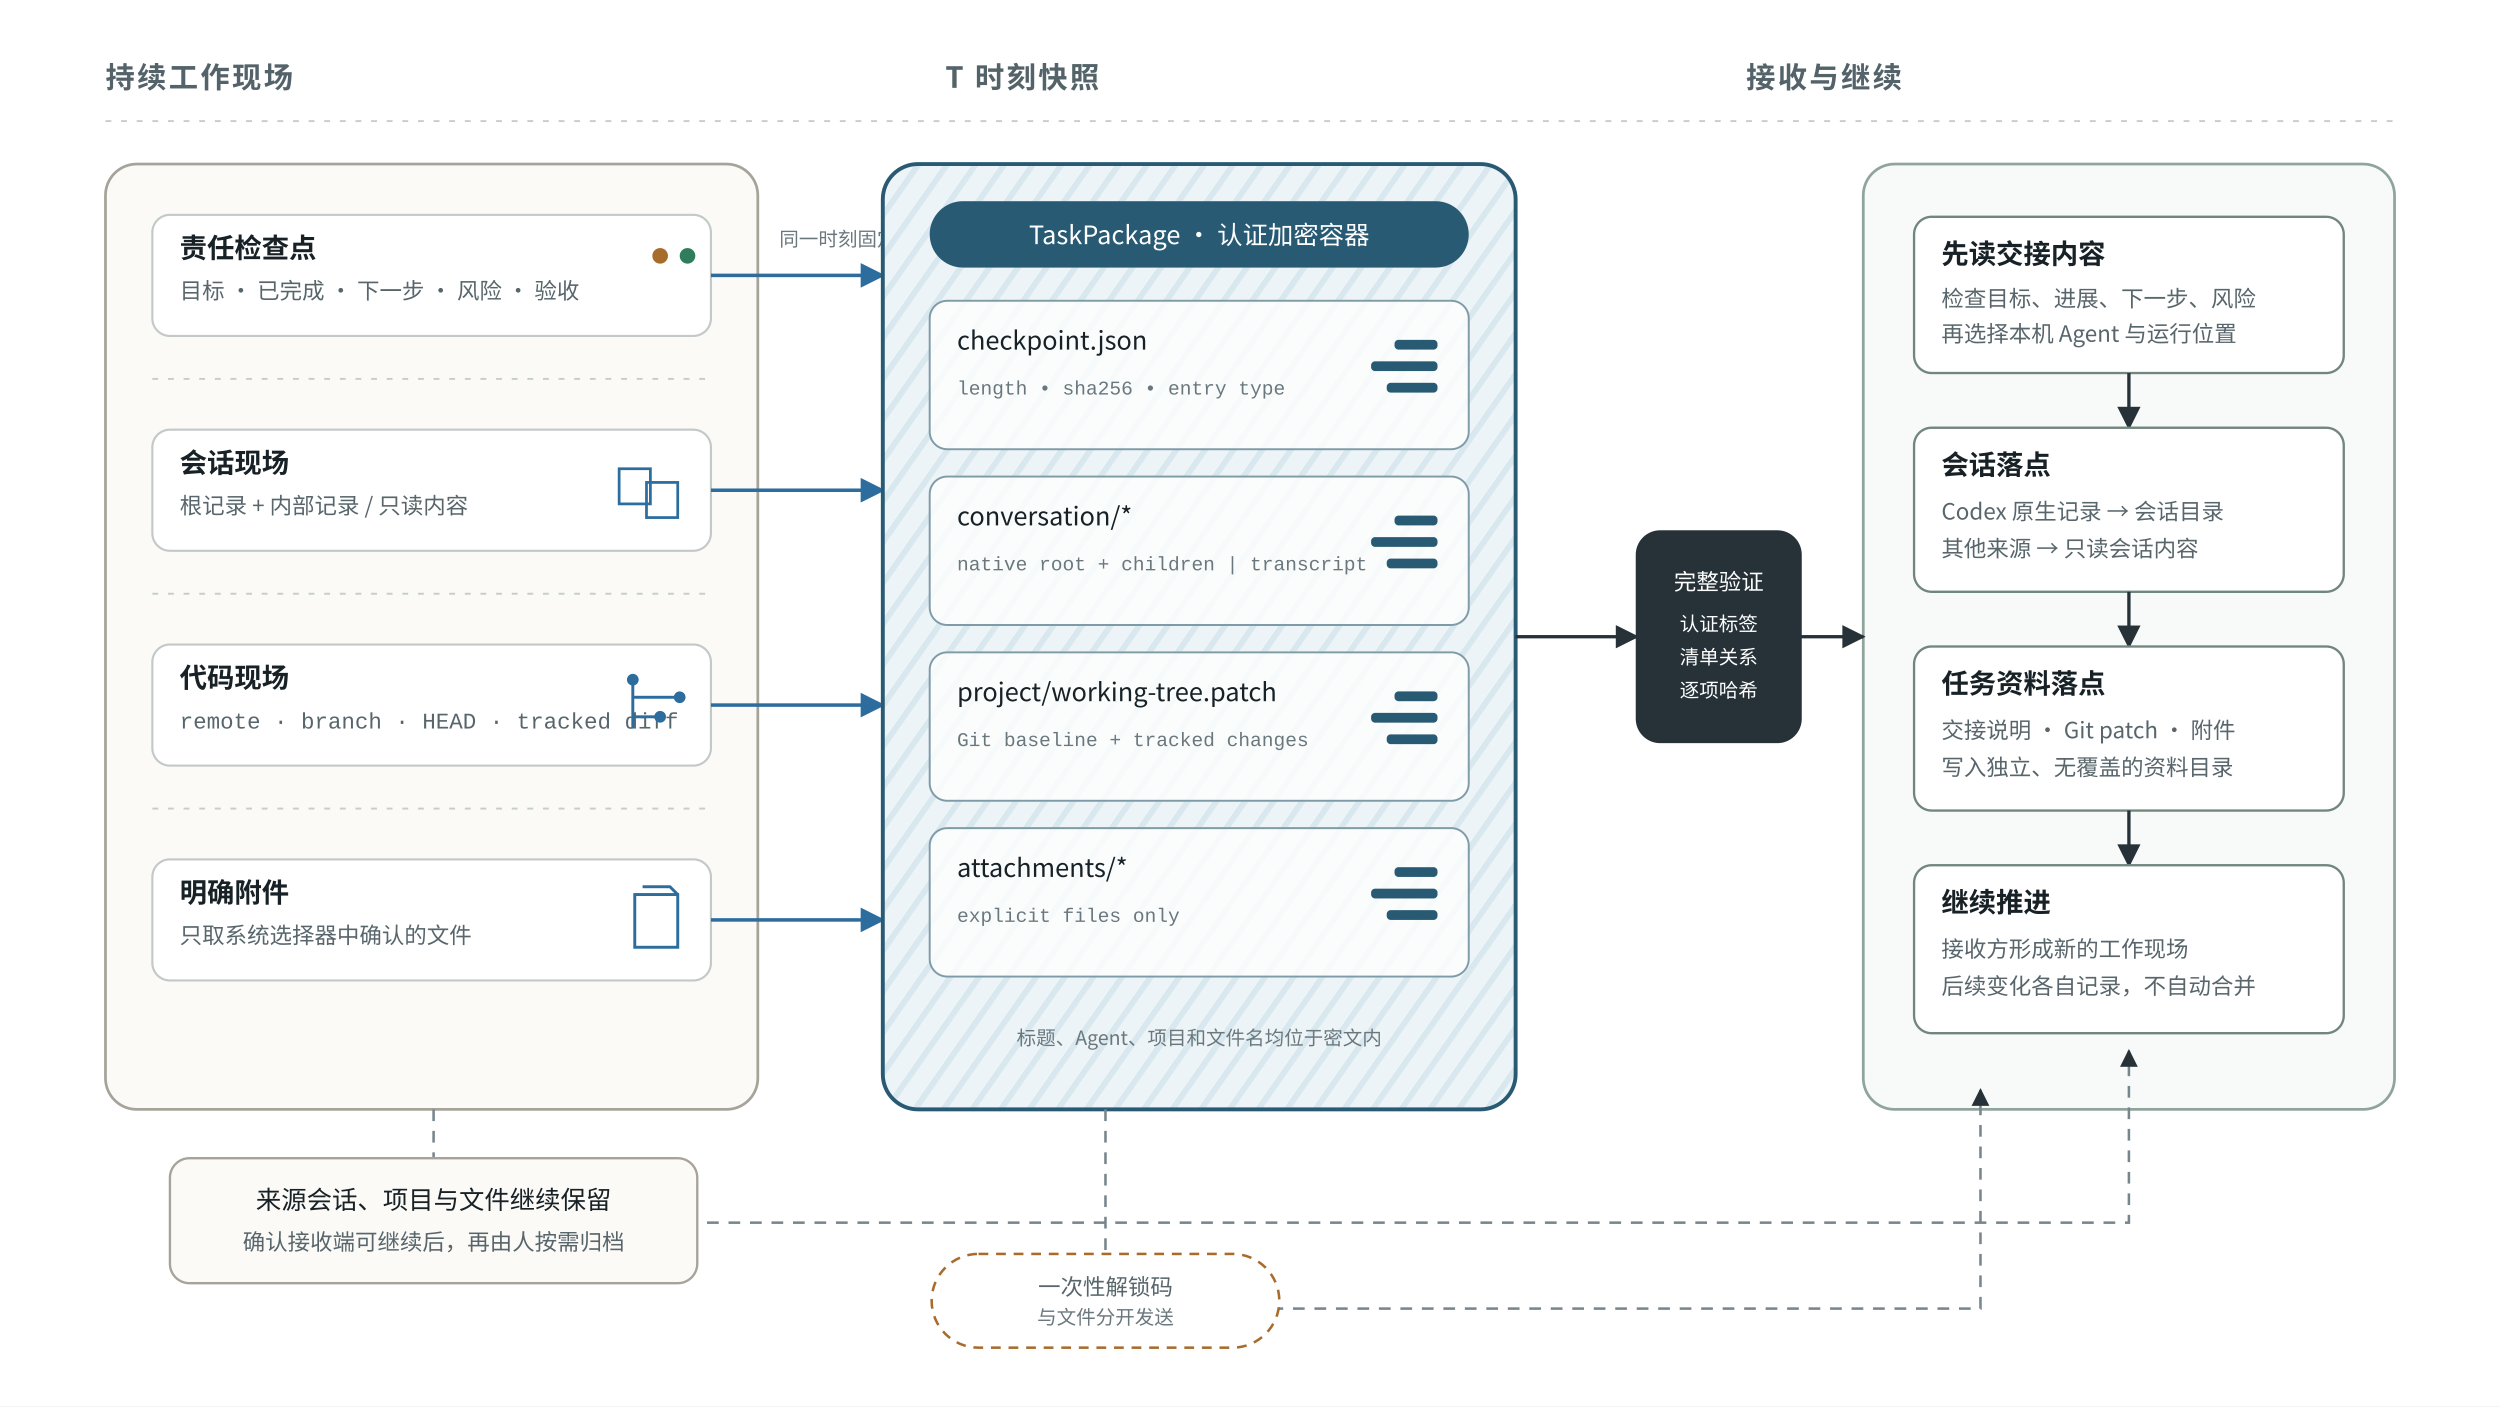
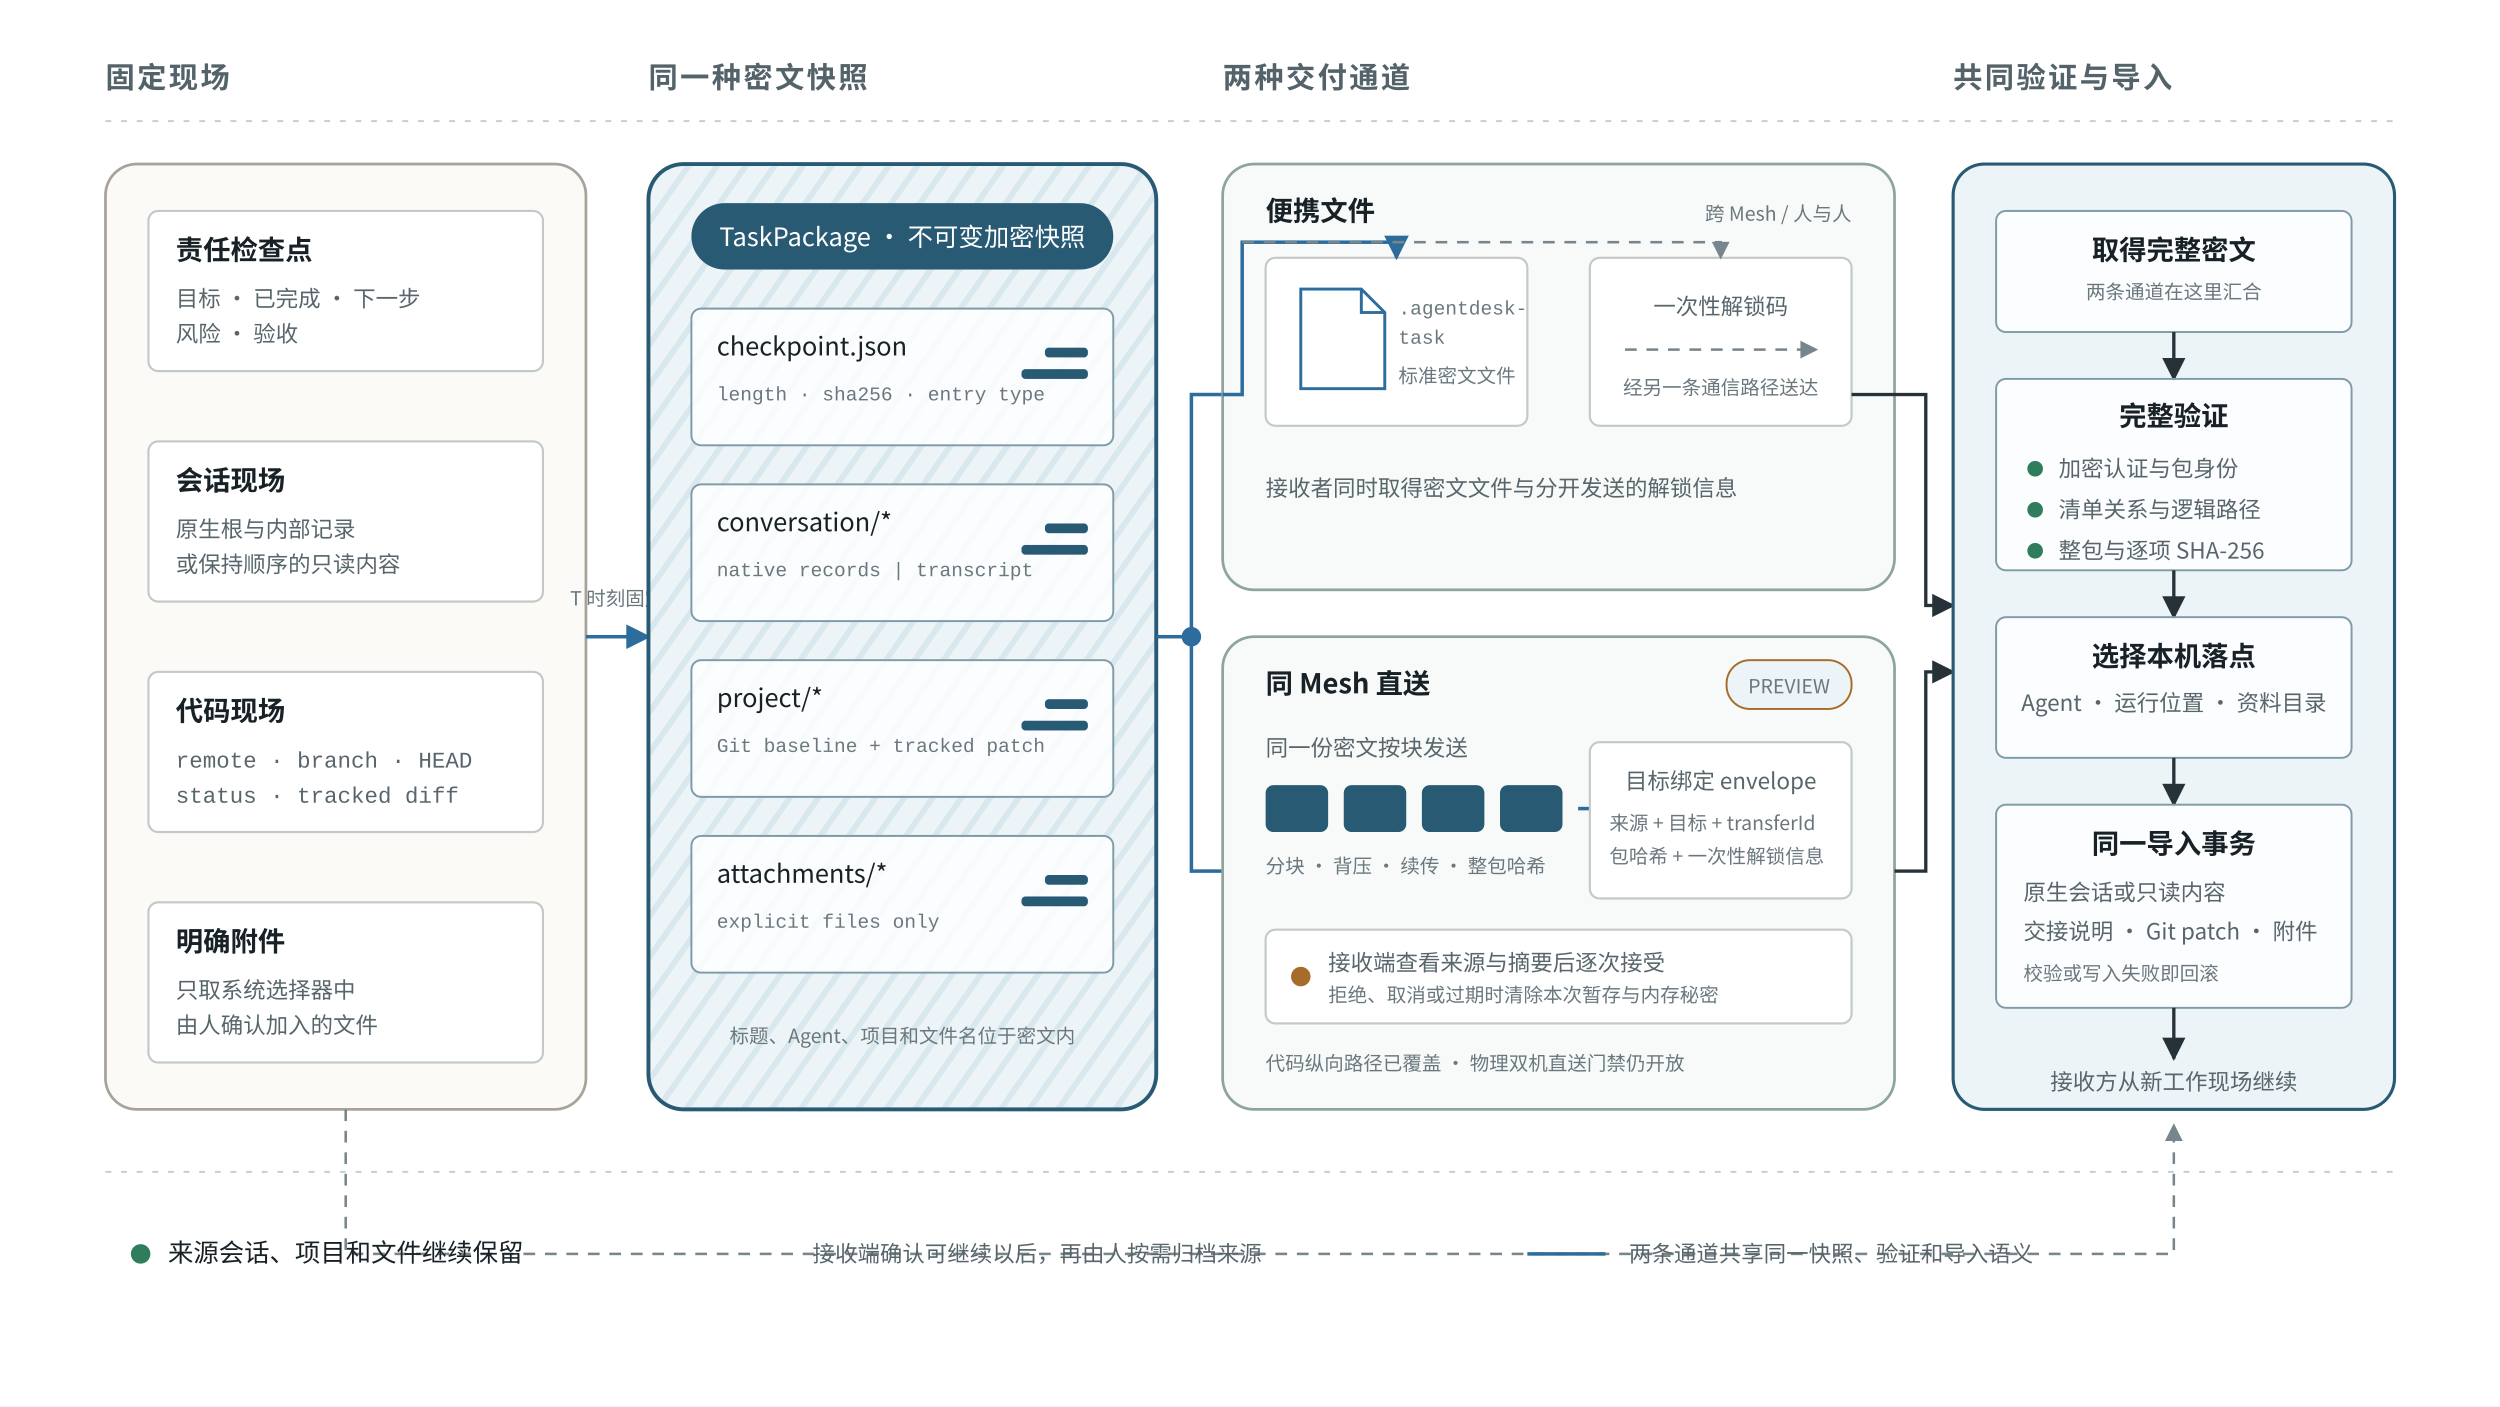
<svg xmlns="http://www.w3.org/2000/svg" viewBox="0 0 1280 720" role="img" aria-labelledby="title desc">
  <defs>
    <marker id="arrow" viewBox="0 0 10 10" refX="9" refY="5" markerWidth="7" markerHeight="7" orient="auto">
      <path d="M0 0L10 5L0 10Z" fill="#263238" />
    </marker>
    <marker id="arrowBlue" viewBox="0 0 10 10" refX="9" refY="5" markerWidth="7" markerHeight="7" orient="auto">
-       <path d="M0 0L10 5L0 10Z" fill="#2c6d9e" />
+       <path d="M0 0L10 5L0 10Z" fill="#2C6D9E" />
+     </marker>
+     <marker id="arrowMute" viewBox="0 0 10 10" refX="9" refY="5" markerWidth="7" markerHeight="7" orient="auto">
+       <path d="M0 0L10 5L0 10Z" fill="#77868C" />
    </marker>
    <pattern id="cipher" width="12" height="12" patternUnits="userSpaceOnUse" patternTransform="rotate(35)">
-       <rect width="12" height="12" fill="#edf4f7" />
-       <rect width="3" height="12" fill="#d8e8ee" />
+       <rect width="12" height="12" fill="#EDF4F7" />
+       <rect width="3" height="12" fill="#D8E8EE" />
    </pattern>
  </defs>
  <style>
    text{font-family:-apple-system,BlinkMacSystemFont,"Segoe UI","Noto Sans CJK SC","Microsoft YaHei",sans-serif;fill:#172126}
    .mono{font-family:"SFMono-Regular",Consolas,"Liberation Mono",monospace}
-     .column{font-size:15px;font-weight:700;letter-spacing:.08em;fill:#54636a}
-     .lane{font-size:14px;font-weight:700}.body{font-size:13px}.small{font-size:11.5px;fill:#58666c}.tiny{font-size:10px;fill:#6a787e}
-     .source{fill:#fbfaf7;stroke:#a7a39a;stroke-width:1.4}.snapshot{fill:url(#cipher);stroke:#285a73;stroke-width:2}.receiver{fill:#f7faf9;stroke:#8fa49b;stroke-width:1.4}
-     .cell{fill:#fff;stroke:#c3c8c8;stroke-width:1.1}.inner{fill:#fff;fill-opacity:.78;stroke:#7f9ba8;stroke-width:1}.gate{fill:#263238;stroke:#263238}.output{fill:#fff;stroke:#71867c;stroke-width:1.2}
-     .line{fill:none;stroke:#263238;stroke-width:1.7;marker-end:url(#arrow)}.blue{fill:none;stroke:#2c6d9e;stroke-width:1.8;marker-end:url(#arrowBlue)}
-     .dashed{fill:none;stroke:#77868c;stroke-width:1.3;stroke-dasharray:6 5;marker-end:url(#arrow)}.guide{fill:none;stroke:#c5cecf;stroke-width:1;stroke-dasharray:3 5}
-     .hash{fill:#285a73}.ok{fill:#2f7d5c}.warn{fill:#a76b2c}.white{fill:#fff}.accent{fill:#2c6d9e}.muted{fill:#64747a}
+     .column{font-size:15px;font-weight:700;letter-spacing:.08em;fill:#54636A}
+     .lane{font-size:14px;font-weight:700}.body{font-size:13px}.small{font-size:11.5px;fill:#58666C}.tiny{font-size:10px;fill:#6A787E}
+     .source{fill:#FBFAF7;stroke:#A7A39A;stroke-width:1.4}.snapshot{fill:url(#cipher);stroke:#285A73;stroke-width:2}
+     .channel{fill:#F7FAF9;stroke:#8FA49B;stroke-width:1.4}.verify{fill:#EDF4F7;stroke:#285A73;stroke-width:1.6}
+     .cell{fill:#FFFFFF;stroke:#C3C8C8;stroke-width:1.1}.inner{fill:#FFFFFF;fill-opacity:.82;stroke:#7F9BA8;stroke-width:1}
+     .line{fill:none;stroke:#263238;stroke-width:1.7;marker-end:url(#arrow)}.blue{fill:none;stroke:#2C6D9E;stroke-width:1.8;marker-end:url(#arrowBlue)}
+     .dashed{fill:none;stroke:#77868C;stroke-width:1.3;stroke-dasharray:6 5;marker-end:url(#arrowMute)}.guide{fill:none;stroke:#C5CECF;stroke-width:1;stroke-dasharray:3 5}
+     .accent{fill:#2C6D9E}.deep{fill:#285A73}.ok{fill:#2F7D5C}.warn{fill:#A76B2C}.white{fill:#FFFFFF}.mute{fill:#77868C}
  </style>
-   <rect width="1280" height="720" fill="#ffffff" />
-   <text class="column" x="54" y="45">持续工作现场</text>
-   <text class="column" x="484" y="45">T 时刻快照</text>
-   <text class="column" x="894" y="45">接收与继续</text>
+   <rect width="1280" height="720" fill="#FFFFFF" />
+   <text class="column" x="54" y="45">固定现场</text>
+   <text class="column" x="332" y="45">同一种密文快照</text>
+   <text class="column" x="626" y="45">两种交付通道</text>
+   <text class="column" x="1000" y="45">共同验证与导入</text>
  <path class="guide" d="M54 62H1226" />
-   <rect class="source" x="54" y="84" width="334" height="484" rx="16" />
-   <path class="guide" d="M78 194H364M78 304H364M78 414H364" />
-   <g transform="translate(78 110)">
-     <rect class="cell" width="286" height="62" rx="9" />
-     <text class="lane" x="14" y="22">责任检查点</text>
-     <text class="small" x="14" y="43">目标 · 已完成 · 下一步 · 风险 · 验收</text>
-     <circle cx="260" cy="21" r="4" class="warn" />
-     <circle cx="274" cy="21" r="4" class="ok" />
+   <rect class="source" x="54" y="84" width="246" height="484" rx="16" />
+   <g transform="translate(76 108)">
+     <rect class="cell" width="202" height="82" rx="5" />
+     <text class="lane" x="14" y="25">责任检查点</text>
+     <text class="small" x="14" y="49">目标 · 已完成 · 下一步</text>
+     <text class="small" x="14" y="67">风险 · 验收</text>
  </g>
-   <g transform="translate(78 220)">
-     <rect class="cell" width="286" height="62" rx="9" />
-     <text class="lane" x="14" y="22">会话现场</text>
-     <text class="small" x="14" y="43">根记录 + 内部记录 / 只读内容</text>
-     <path d="M239 20h16v18h-16zM253 27h16v18h-16z" fill="none" stroke="#2c6d9e" stroke-width="1.4" />
+   <g transform="translate(76 226)">
+     <rect class="cell" width="202" height="82" rx="5" />
+     <text class="lane" x="14" y="25">会话现场</text>
+     <text class="small" x="14" y="49">原生根与内部记录</text>
+     <text class="small" x="14" y="67">或保持顺序的只读内容</text>
  </g>
-   <g transform="translate(78 330)">
-     <rect class="cell" width="286" height="62" rx="9" />
-     <text class="lane" x="14" y="22">代码现场</text>
-     <text class="small mono" x="14" y="43">remote · branch · HEAD · tracked diff</text>
-     <path d="M246 18v25m0-16h24m-24 10h14" fill="none" stroke="#2c6d9e" stroke-width="1.5" />
-     <circle cx="246" cy="18" r="3" class="accent" />
-     <circle cx="270" cy="27" r="3" class="accent" />
-     <circle cx="260" cy="37" r="3" class="accent" />
+   <g transform="translate(76 344)">
+     <rect class="cell" width="202" height="82" rx="5" />
+     <text class="lane" x="14" y="25">代码现场</text>
+     <text class="small mono" x="14" y="49">remote · branch · HEAD</text>
+     <text class="small mono" x="14" y="67">status · tracked diff</text>
  </g>
-   <g transform="translate(78 440)">
-     <rect class="cell" width="286" height="62" rx="9" />
-     <text class="lane" x="14" y="22">明确附件</text>
-     <text class="small" x="14" y="43">只取系统选择器中确认的文件</text>
-     <path d="M247 18h22v27h-22zM251 14h14l4 4" fill="none" stroke="#2c6d9e" stroke-width="1.5" />
+   <g transform="translate(76 462)">
+     <rect class="cell" width="202" height="82" rx="5" />
+     <text class="lane" x="14" y="25">明确附件</text>
+     <text class="small" x="14" y="49">只取系统选择器中</text>
+     <text class="small" x="14" y="67">由人确认加入的文件</text>
  </g>
-   <path class="blue" d="M364 141H452" />
-   <path class="blue" d="M364 251H452" />
-   <path class="blue" d="M364 361H452" />
-   <path class="blue" d="M364 471H452" />
-   <text class="tiny" x="399" y="126">同一时刻固定</text>
-   <rect class="snapshot" x="452" y="84" width="324" height="484" rx="18" />
-   <rect x="476" y="103" width="276" height="34" rx="17" fill="#285a73" />
-   <text class="body white" x="614" y="125" text-anchor="middle">TaskPackage · 认证加密容器</text>
-   <g transform="translate(476 154)">
-     <rect class="inner" width="276" height="76" rx="9" />
-     <text class="body" x="14" y="25">checkpoint.json</text>
-     <text class="tiny mono" x="14" y="48">length  •  sha256  •  entry type</text>
-     <rect class="hash" x="238" y="20" width="22" height="5" rx="2" />
-     <rect class="hash" x="226" y="31" width="34" height="5" rx="2" />
-     <rect class="hash" x="234" y="42" width="26" height="5" rx="2" />
+   <path class="blue" d="M300 326H332" />
+   <text class="tiny" x="316" y="310" text-anchor="middle">T 时刻固定</text>
+   <rect class="snapshot" x="332" y="84" width="260" height="484" rx="18" />
+   <rect x="354" y="104" width="216" height="34" rx="17" fill="#285A73" />
+   <text class="body white" x="462" y="126" text-anchor="middle">TaskPackage · 不可变加密快照</text>
+   <g transform="translate(354 158)">
+     <rect class="inner" width="216" height="70" rx="5" />
+     <text class="body" x="13" y="24">checkpoint.json</text>
+     <text class="tiny mono" x="13" y="47">length · sha256 · entry type</text>
+     <rect class="deep" x="181" y="20" width="22" height="5" rx="2" />
+     <rect class="deep" x="169" y="31" width="34" height="5" rx="2" />
  </g>
-   <g transform="translate(476 244)">
-     <rect class="inner" width="276" height="76" rx="9" />
-     <text class="body" x="14" y="25">conversation/*</text>
-     <text class="tiny mono" x="14" y="48">native root + children  |  transcript</text>
-     <rect class="hash" x="238" y="20" width="22" height="5" rx="2" />
-     <rect class="hash" x="226" y="31" width="34" height="5" rx="2" />
-     <rect class="hash" x="234" y="42" width="26" height="5" rx="2" />
+   <g transform="translate(354 248)">
+     <rect class="inner" width="216" height="70" rx="5" />
+     <text class="body" x="13" y="24">conversation/*</text>
+     <text class="tiny mono" x="13" y="47">native records | transcript</text>
+     <rect class="deep" x="181" y="20" width="22" height="5" rx="2" />
+     <rect class="deep" x="169" y="31" width="34" height="5" rx="2" />
  </g>
-   <g transform="translate(476 334)">
-     <rect class="inner" width="276" height="76" rx="9" />
-     <text class="body" x="14" y="25">project/working-tree.patch</text>
-     <text class="tiny mono" x="14" y="48">Git baseline + tracked changes</text>
-     <rect class="hash" x="238" y="20" width="22" height="5" rx="2" />
-     <rect class="hash" x="226" y="31" width="34" height="5" rx="2" />
-     <rect class="hash" x="234" y="42" width="26" height="5" rx="2" />
+   <g transform="translate(354 338)">
+     <rect class="inner" width="216" height="70" rx="5" />
+     <text class="body" x="13" y="24">project/*</text>
+     <text class="tiny mono" x="13" y="47">Git baseline + tracked patch</text>
+     <rect class="deep" x="181" y="20" width="22" height="5" rx="2" />
+     <rect class="deep" x="169" y="31" width="34" height="5" rx="2" />
  </g>
-   <g transform="translate(476 424)">
-     <rect class="inner" width="276" height="76" rx="9" />
-     <text class="body" x="14" y="25">attachments/*</text>
-     <text class="tiny mono" x="14" y="48">explicit files only</text>
-     <rect class="hash" x="238" y="20" width="22" height="5" rx="2" />
-     <rect class="hash" x="226" y="31" width="34" height="5" rx="2" />
-     <rect class="hash" x="234" y="42" width="26" height="5" rx="2" />
+   <g transform="translate(354 428)">
+     <rect class="inner" width="216" height="70" rx="5" />
+     <text class="body" x="13" y="24">attachments/*</text>
+     <text class="tiny mono" x="13" y="47">explicit files only</text>
+     <rect class="deep" x="181" y="20" width="22" height="5" rx="2" />
+     <rect class="deep" x="169" y="31" width="34" height="5" rx="2" />
  </g>
-   <text class="tiny" x="614" y="535" text-anchor="middle">标题、Agent、项目和文件名均位于密文内</text>
-   <path class="line" d="M776 326H838" />
-   <g transform="translate(838 272)">
-     <rect class="gate" width="84" height="108" rx="12" />
-     <text class="small white" x="42" y="30" text-anchor="middle">完整验证</text>
-     <text class="tiny white" x="42" y="51" text-anchor="middle">认证标签</text>
-     <text class="tiny white" x="42" y="68" text-anchor="middle">清单关系</text>
-     <text class="tiny white" x="42" y="85" text-anchor="middle">逐项哈希</text>
+   <text class="tiny" x="462" y="534" text-anchor="middle">标题、Agent、项目和文件名位于密文内</text>
+   <path d="M592 326H610V202H626M610 326V446H626" fill="none" stroke="#2C6D9E" stroke-width="1.8" />
+   <circle class="accent" cx="610" cy="326" r="5" />
+   <rect class="channel" x="626" y="84" width="344" height="218" rx="16" />
+   <text class="lane" x="648" y="113">便携文件</text>
+   <text class="tiny" x="948" y="113" text-anchor="end">跨 Mesh / 人与人</text>
+   <g transform="translate(648 132)">
+     <rect class="cell" width="134" height="86" rx="5" />
+     <path d="M18 16h31l12 12v39H18zM49 16v12h12" fill="none" stroke="#2C6D9E" stroke-width="1.5" />
+     <text class="tiny mono" x="68" y="29">.agentdesk-</text>
+     <text class="tiny mono" x="68" y="44">task</text>
+     <text class="tiny" x="68" y="64">标准密文文件</text>
  </g>
-   <rect class="receiver" x="954" y="84" width="272" height="484" rx="16" />
-   <path class="line" d="M922 326H954" />
-   <g transform="translate(980 111)">
-     <rect class="output" width="220" height="80" rx="9" />
-     <text class="lane" x="14" y="24">先读交接内容</text>
-     <text class="small" x="14" y="46">检查目标、进展、下一步、风险</text>
-     <text class="small" x="14" y="64">再选择本机 Agent 与运行位置</text>
+   <g transform="translate(814 132)">
+     <rect class="cell" width="134" height="86" rx="5" />
+     <text class="small" x="67" y="29" text-anchor="middle">一次性解锁码</text>
+     <path class="dashed" d="M18 47H116" />
+     <text class="tiny" x="67" y="70" text-anchor="middle">经另一条通信路径送达</text>
  </g>
-   <path class="line" d="M1090 191V219" />
-   <g transform="translate(980 219)">
-     <rect class="output" width="220" height="84" rx="9" />
-     <text class="lane" x="14" y="24">会话落点</text>
-     <text class="small" x="14" y="47">Codex 原生记录 → 会话目录</text>
-     <text class="small" x="14" y="66">其他来源 → 只读会话内容</text>
+   <path class="blue" d="M626 202H636V124H715V132" />
+   <path class="dashed" d="M636 124H881V132" />
+   <text class="small" x="648" y="254">接收者同时取得密文文件与分开发送的解锁信息</text>
+   <path class="line" d="M948 202H986V310H1000" />
+   <rect class="channel" x="626" y="326" width="344" height="242" rx="16" />
+   <text class="lane" x="648" y="355">同 Mesh 直送</text>
+   <rect x="884" y="338" width="64" height="25" rx="12" fill="#EDF4F7" stroke="#A76B2C" />
+   <text class="tiny" x="916" y="355" text-anchor="middle">PREVIEW</text>
+   <text class="small" x="648" y="387">同一份密文按块发送</text>
+   <g transform="translate(648 402)">
+     <rect class="deep" width="32" height="24" rx="4" />
+     <rect x="40" class="deep" width="32" height="24" rx="4" />
+     <rect x="80" class="deep" width="32" height="24" rx="4" />
+     <rect x="120" class="deep" width="32" height="24" rx="4" />
+     <path class="blue" d="M160 12H202" />
+     <text class="tiny" x="0" y="45">分块 · 背压 · 续传 · 整包哈希</text>
  </g>
-   <path class="line" d="M1090 303V331" />
-   <g transform="translate(980 331)">
-     <rect class="output" width="220" height="84" rx="9" />
-     <text class="lane" x="14" y="24">任务资料落点</text>
-     <text class="small" x="14" y="47">交接说明 · Git patch · 附件</text>
-     <text class="small" x="14" y="66">写入独立、无覆盖的资料目录</text>
+   <g transform="translate(814 380)">
+     <rect class="cell" width="134" height="80" rx="5" />
+     <text class="small" x="67" y="24" text-anchor="middle">目标绑定 envelope</text>
+     <text class="tiny" x="10" y="45">来源 + 目标 + transferId</text>
+     <text class="tiny" x="10" y="62">包哈希 + 一次性解锁信息</text>
  </g>
-   <path class="line" d="M1090 415V443" />
-   <g transform="translate(980 443)">
-     <rect class="output" width="220" height="86" rx="9" />
-     <text class="lane" x="14" y="24">继续推进</text>
-     <text class="small" x="14" y="47">接收方形成新的工作现场</text>
-     <text class="small" x="14" y="66">后续变化各自记录，不自动合并</text>
+   <g transform="translate(648 476)">
+     <rect class="cell" width="300" height="48" rx="5" />
+     <circle class="warn" cx="18" cy="24" r="5" />
+     <text class="small" x="32" y="21">接收端查看来源与摘要后逐次接受</text>
+     <text class="tiny" x="32" y="37">拒绝、取消或过期时清除本次暂存与内存秘密</text>
  </g>
-   <path class="dashed" d="M222 568V626H1090V538" />
-   <rect x="87" y="593" width="270" height="64" rx="10" fill="#fbfaf7" stroke="#a7a39a" stroke-width="1.2" />
-   <text class="body" x="222" y="619" text-anchor="middle">来源会话、项目与文件继续保留</text>
-   <text class="small" x="222" y="640" text-anchor="middle">确认接收端可继续后，再由人按需归档</text>
-   <path class="dashed" d="M566 568V670H1014V558" />
-   <g transform="translate(477 642)">
-     <rect width="178" height="48" rx="24" fill="#fff" stroke="#a76b2c" stroke-width="1.3" stroke-dasharray="5 4" />
-     <text class="small" x="89" y="21" text-anchor="middle">一次性解锁码</text>
-     <text class="tiny" x="89" y="36" text-anchor="middle">与文件分开发送</text>
+   <text class="tiny" x="648" y="548">代码纵向路径已覆盖 · 物理双机直送门禁仍开放</text>
+   <path class="line" d="M970 446H986V344H1000" />
+   <rect class="verify" x="1000" y="84" width="226" height="484" rx="16" />
+   <g transform="translate(1022 108)">
+     <rect class="inner" width="182" height="62" rx="5" />
+     <text class="lane" x="91" y="25" text-anchor="middle">取得完整密文</text>
+     <text class="tiny" x="91" y="45" text-anchor="middle">两条通道在这里汇合</text>
  </g>
+   <path class="line" d="M1113 170V194" />
+   <g transform="translate(1022 194)">
+     <rect class="inner" width="182" height="98" rx="5" />
+     <text class="lane" x="91" y="24" text-anchor="middle">完整验证</text>
+     <circle class="ok" cx="20" cy="46" r="4" />
+     <text class="small" x="32" y="50">加密认证与包身份</text>
+     <circle class="ok" cx="20" cy="67" r="4" />
+     <text class="small" x="32" y="71">清单关系与逻辑路径</text>
+     <circle class="ok" cx="20" cy="88" r="4" />
+     <text class="small" x="32" y="92">整包与逐项 SHA-256</text>
+   </g>
+   <path class="line" d="M1113 292V316" />
+   <g transform="translate(1022 316)">
+     <rect class="inner" width="182" height="72" rx="5" />
+     <text class="lane" x="91" y="25" text-anchor="middle">选择本机落点</text>
+     <text class="small" x="91" y="48" text-anchor="middle">Agent · 运行位置 · 资料目录</text>
+   </g>
+   <path class="line" d="M1113 388V412" />
+   <g transform="translate(1022 412)">
+     <rect class="inner" width="182" height="104" rx="5" />
+     <text class="lane" x="91" y="25" text-anchor="middle">同一导入事务</text>
+     <text class="small" x="14" y="49">原生会话或只读内容</text>
+     <text class="small" x="14" y="69">交接说明 · Git patch · 附件</text>
+     <text class="tiny" x="14" y="90">校验或写入失败即回滚</text>
+   </g>
+   <path class="line" d="M1113 516V542" />
+   <text class="small" x="1113" y="558" text-anchor="middle">接收方从新工作现场继续</text>
+   <path class="guide" d="M54 600H1226" />
+   <path class="dashed" d="M177 568V642H1113V576" />
+   <circle class="ok" cx="72" cy="642" r="5" />
+   <text class="body" x="86" y="646">来源会话、项目和文件继续保留</text>
+   <text class="small" x="416" y="646">接收端确认可继续以后，再由人按需归档来源</text>
+   <line x1="782" y1="642" x2="822" y2="642" stroke="#2C6D9E" stroke-width="1.8" />
+   <text class="small" x="834" y="646">两条通道共享同一快照、验证和导入语义</text>
</svg>
